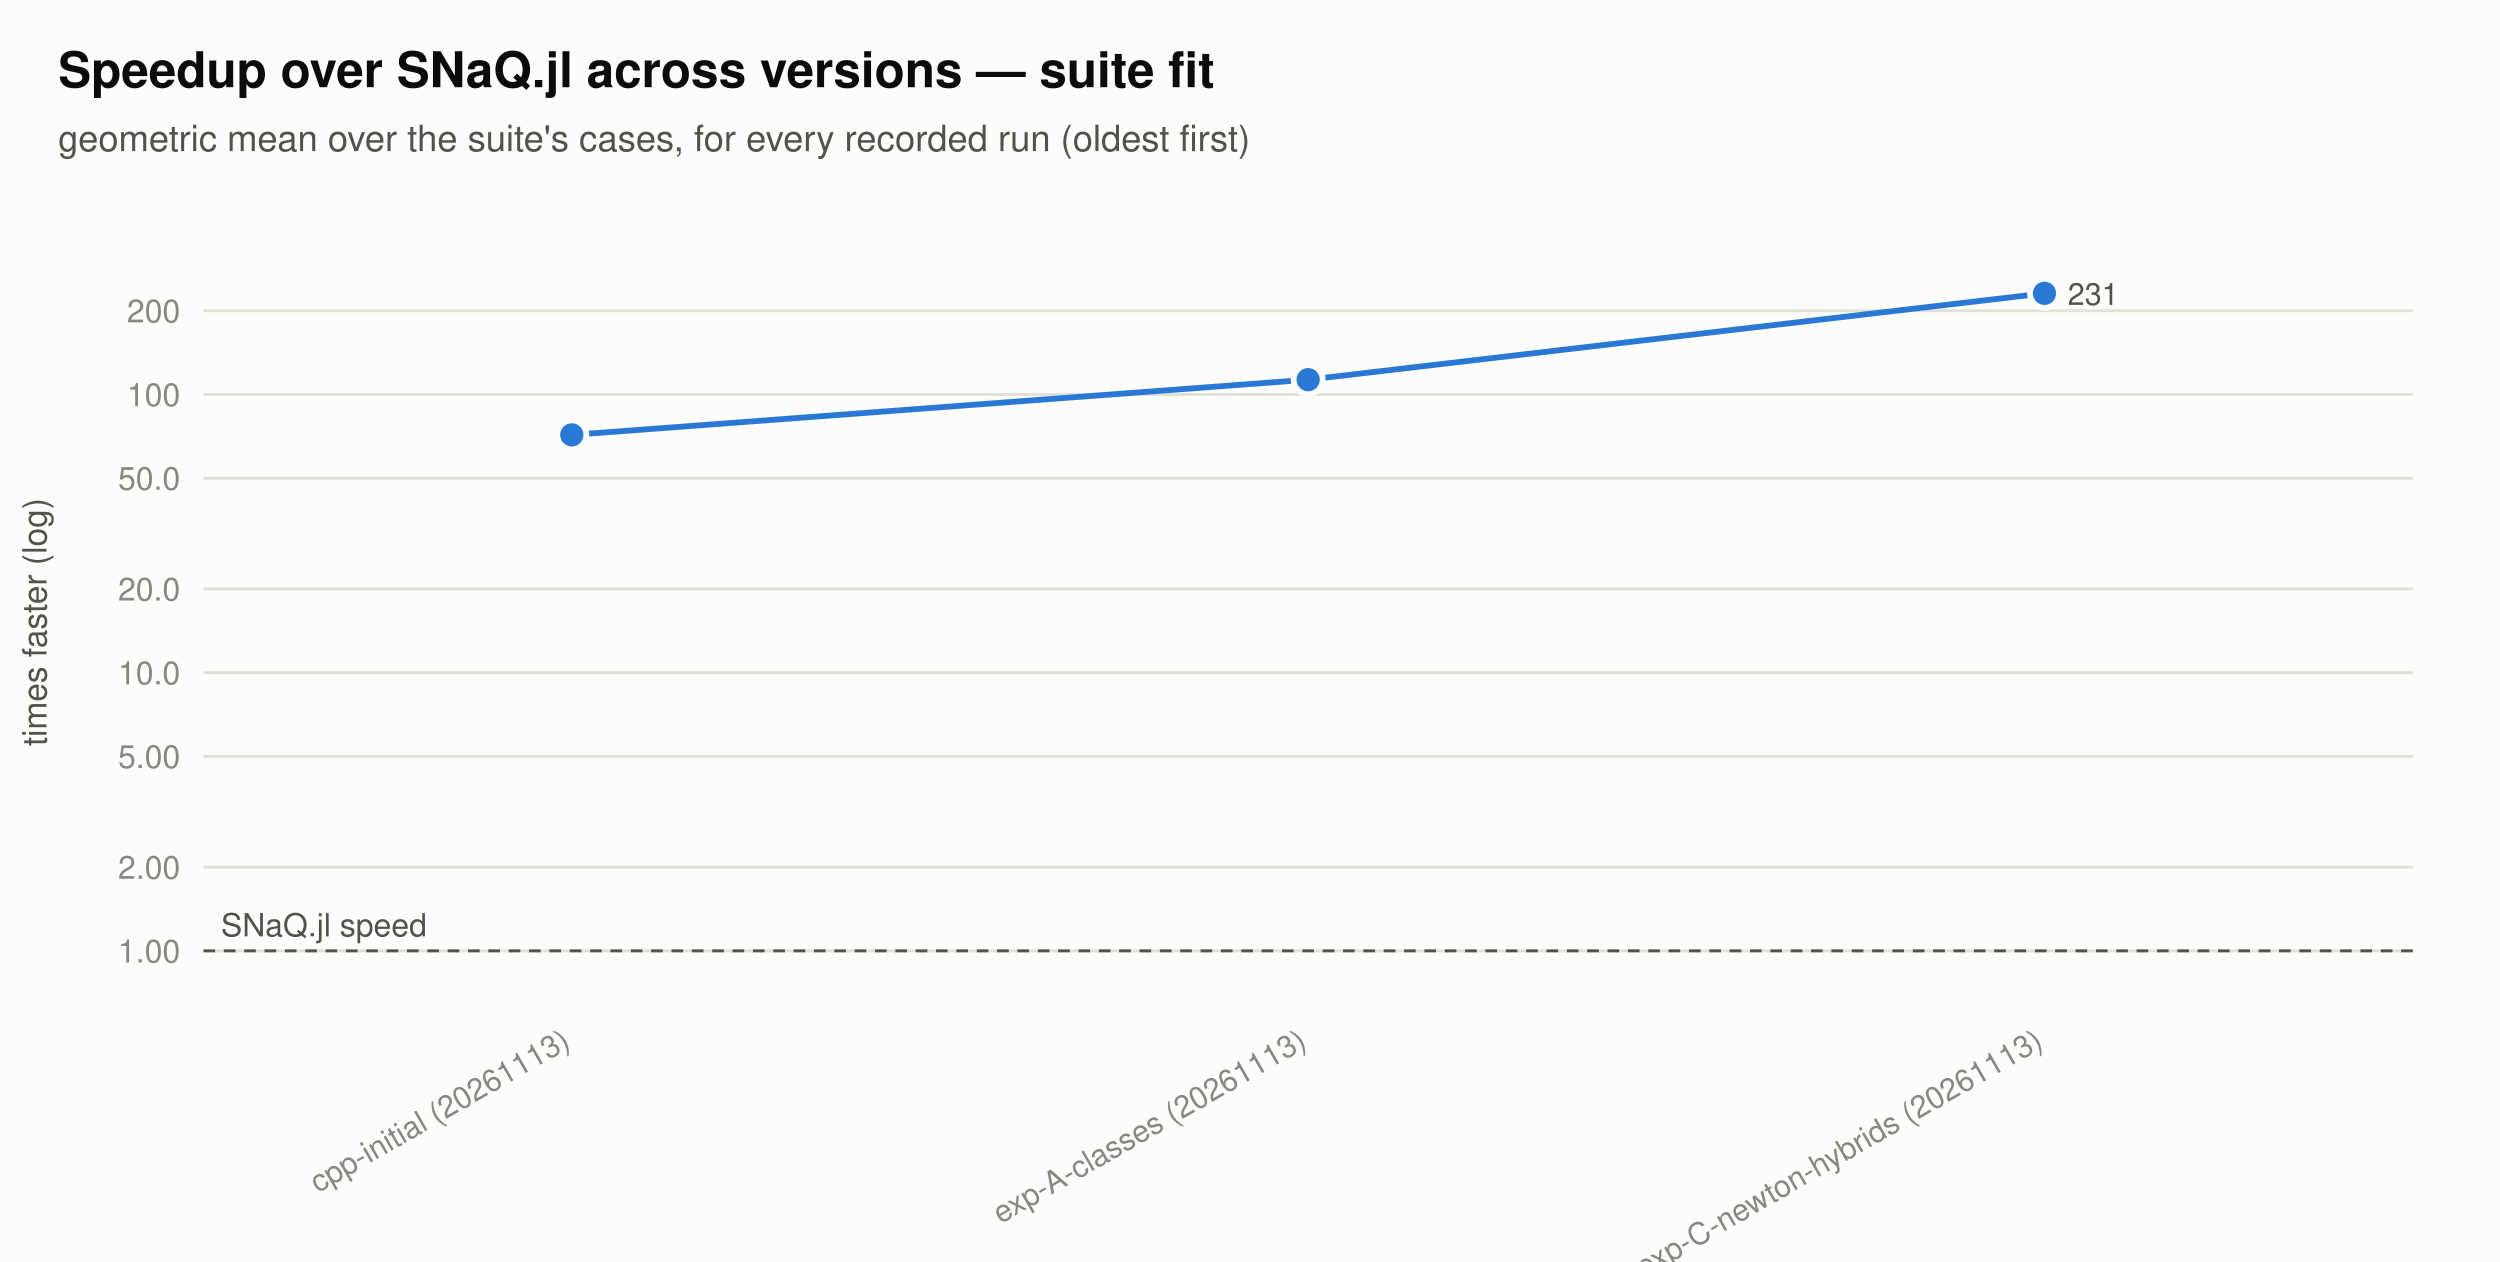
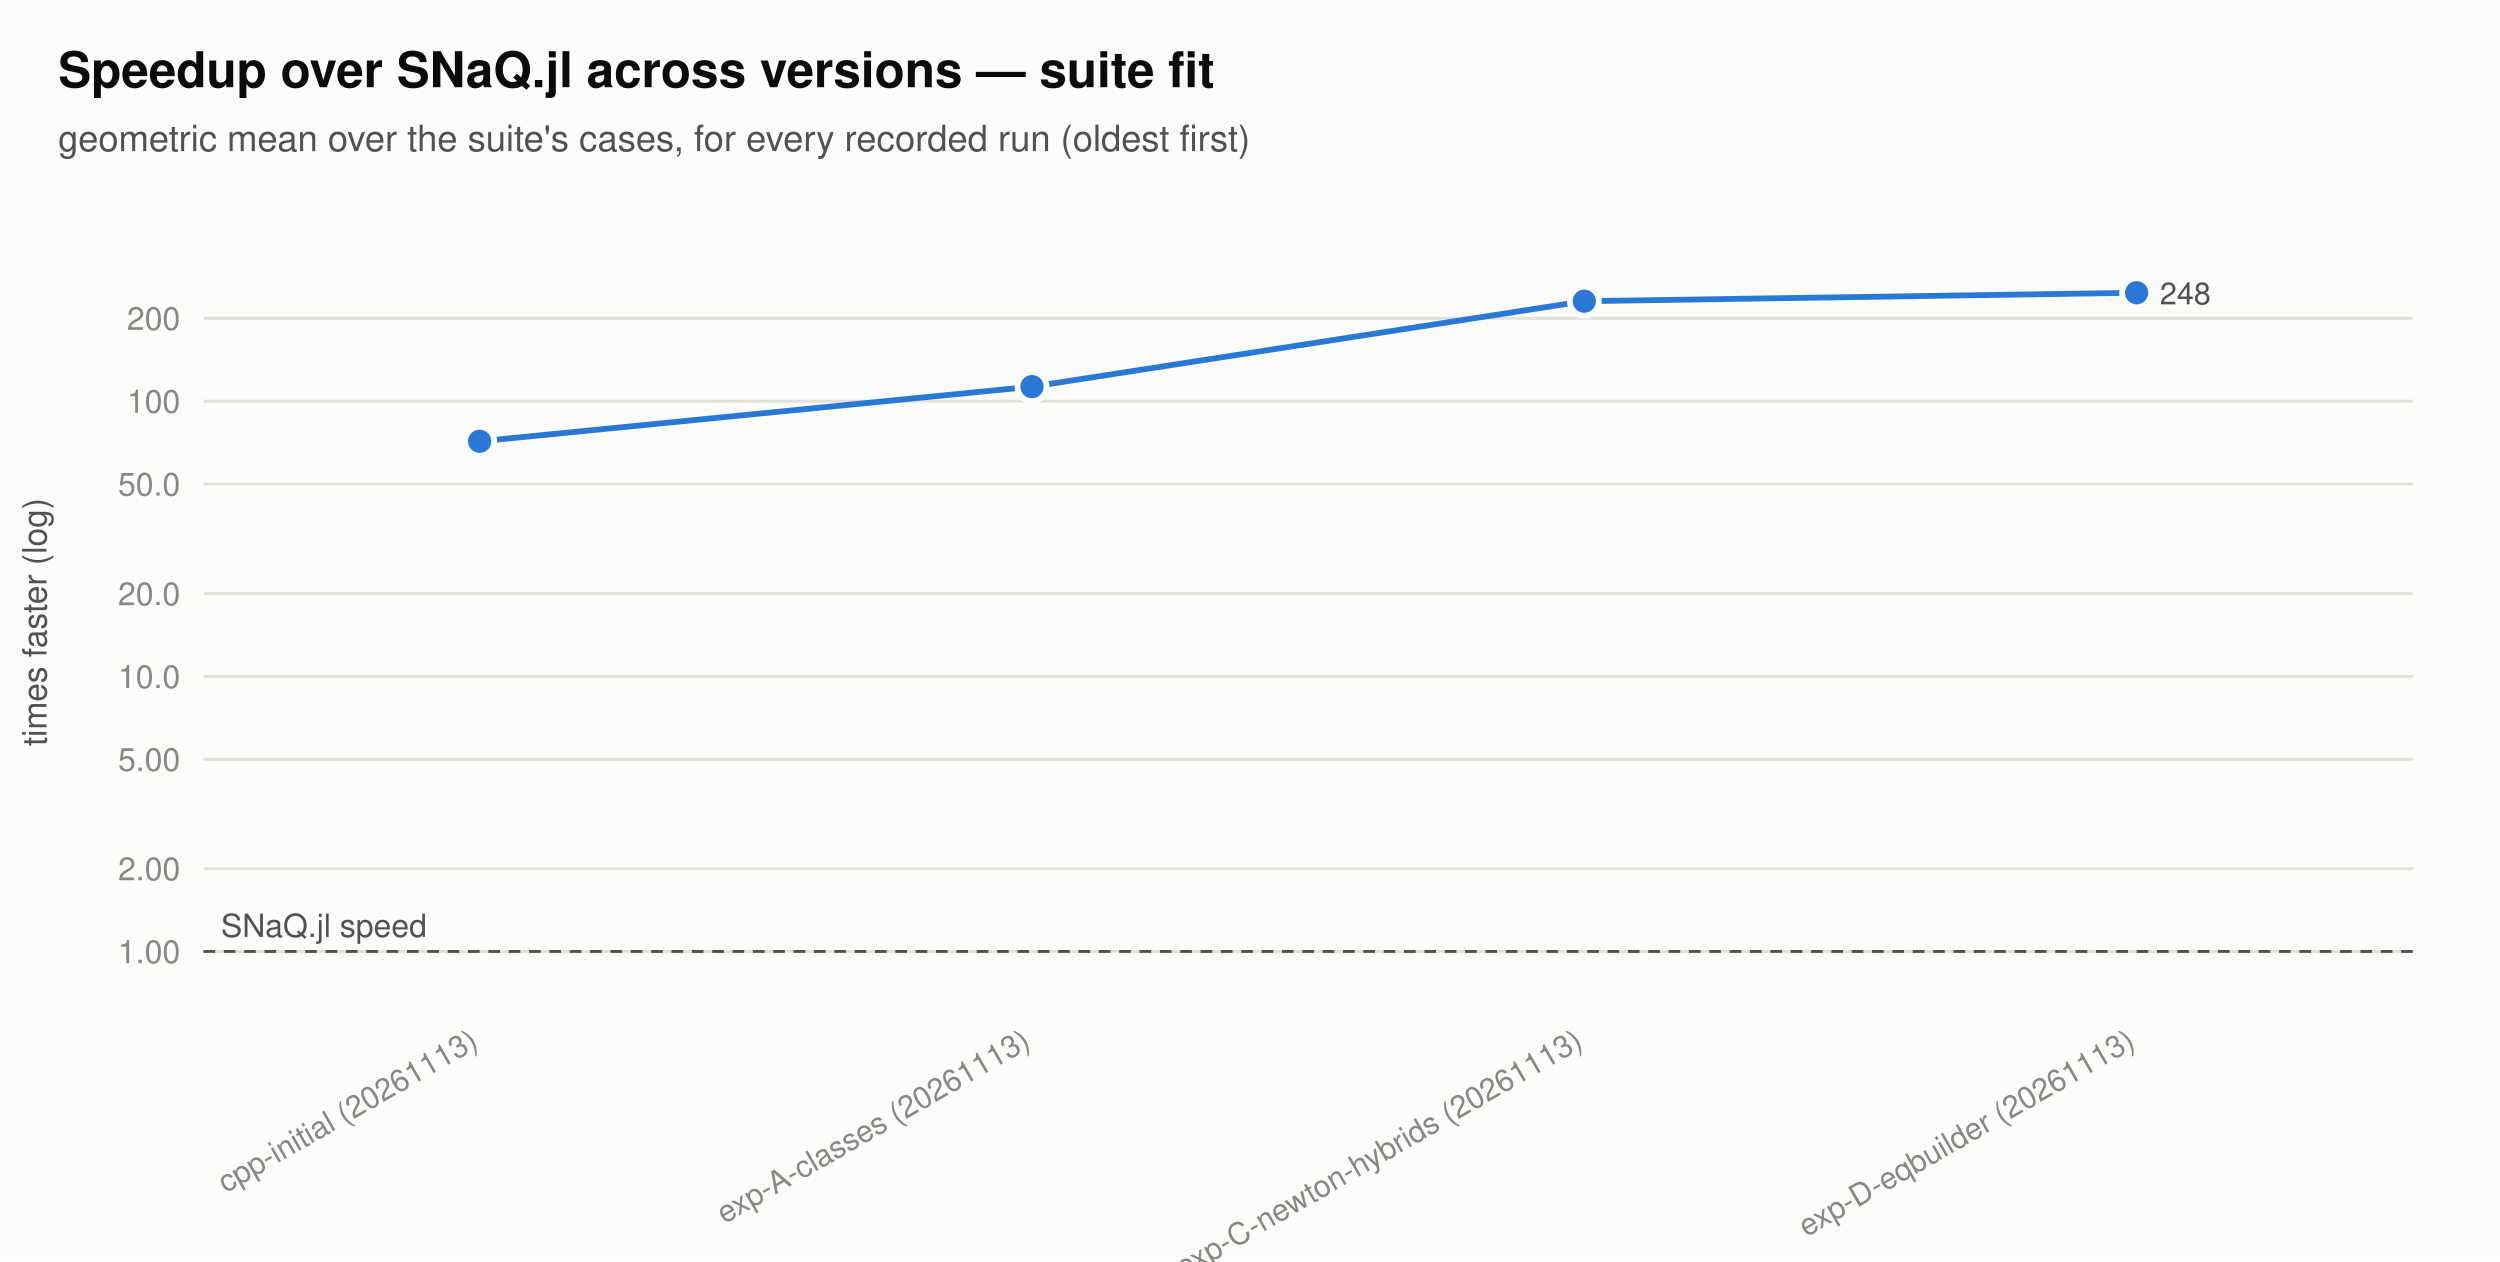
<svg xmlns="http://www.w3.org/2000/svg" width="860" height="434" viewBox="0 0 860 434" font-family="-apple-system, BlinkMacSystemFont, 'Segoe UI', Helvetica, Arial, sans-serif">
  <rect width="860" height="434" fill="#fcfcfb" />
  <text x="20" y="30" font-size="17" font-weight="600" fill="#0b0b0b">Speedup over SNaQ.jl across versions — suite fit</text>
  <text x="20" y="52" font-size="12.5" fill="#52514e">geometric mean over the suite's cases, for every recorded run (oldest first)</text>
-   <line x1="70" y1="327.1" x2="830" y2="327.1" stroke="#e1e0d9" stroke-width="1" />
-   <text x="62" y="331.1" font-size="11" fill="#898781" text-anchor="end">1.00</text>
-   <line x1="70" y1="298.3" x2="830" y2="298.3" stroke="#e1e0d9" stroke-width="1" />
-   <text x="62" y="302.3" font-size="11" fill="#898781" text-anchor="end">2.00</text>
-   <line x1="70" y1="260.2" x2="830" y2="260.2" stroke="#e1e0d9" stroke-width="1" />
-   <text x="62" y="264.2" font-size="11" fill="#898781" text-anchor="end">5.00</text>
-   <line x1="70" y1="231.4" x2="830" y2="231.4" stroke="#e1e0d9" stroke-width="1" />
-   <text x="62" y="235.4" font-size="11" fill="#898781" text-anchor="end">10.0</text>
-   <line x1="70" y1="202.6" x2="830" y2="202.6" stroke="#e1e0d9" stroke-width="1" />
-   <text x="62" y="206.6" font-size="11" fill="#898781" text-anchor="end">20.0</text>
-   <line x1="70" y1="164.5" x2="830" y2="164.5" stroke="#e1e0d9" stroke-width="1" />
-   <text x="62" y="168.5" font-size="11" fill="#898781" text-anchor="end">50.0</text>
-   <line x1="70" y1="135.7" x2="830" y2="135.7" stroke="#e1e0d9" stroke-width="1" />
-   <text x="62" y="139.7" font-size="11" fill="#898781" text-anchor="end">100</text>
-   <line x1="70" y1="106.9" x2="830" y2="106.9" stroke="#e1e0d9" stroke-width="1" />
-   <text x="62" y="110.9" font-size="11" fill="#898781" text-anchor="end">200</text>
+   <line x1="70" y1="327.3" x2="830" y2="327.3" stroke="#e1e0d9" stroke-width="1" />
+   <text x="62" y="331.3" font-size="11" fill="#898781" text-anchor="end">1.00</text>
+   <line x1="70" y1="298.8" x2="830" y2="298.8" stroke="#e1e0d9" stroke-width="1" />
+   <text x="62" y="302.8" font-size="11" fill="#898781" text-anchor="end">2.00</text>
+   <line x1="70" y1="261.2" x2="830" y2="261.2" stroke="#e1e0d9" stroke-width="1" />
+   <text x="62" y="265.2" font-size="11" fill="#898781" text-anchor="end">5.00</text>
+   <line x1="70" y1="232.7" x2="830" y2="232.7" stroke="#e1e0d9" stroke-width="1" />
+   <text x="62" y="236.7" font-size="11" fill="#898781" text-anchor="end">10.0</text>
+   <line x1="70" y1="204.2" x2="830" y2="204.2" stroke="#e1e0d9" stroke-width="1" />
+   <text x="62" y="208.2" font-size="11" fill="#898781" text-anchor="end">20.0</text>
+   <line x1="70" y1="166.5" x2="830" y2="166.5" stroke="#e1e0d9" stroke-width="1" />
+   <text x="62" y="170.5" font-size="11" fill="#898781" text-anchor="end">50.0</text>
+   <line x1="70" y1="138.0" x2="830" y2="138.0" stroke="#e1e0d9" stroke-width="1" />
+   <text x="62" y="142.0" font-size="11" fill="#898781" text-anchor="end">100</text>
+   <line x1="70" y1="109.5" x2="830" y2="109.5" stroke="#e1e0d9" stroke-width="1" />
+   <text x="62" y="113.5" font-size="11" fill="#898781" text-anchor="end">200</text>
  <text x="16" y="214.0" font-size="11.5" fill="#52514e" text-anchor="middle" transform="rotate(-90 16 214.0)">times faster (log)</text>
-   <line x1="70" y1="327.1" x2="830" y2="327.1" stroke="#52514e" stroke-width="1" stroke-dasharray="4 3" />
-   <text x="76" y="322.1" font-size="11" fill="#52514e">SNaQ.jl speed</text>
-   <text x="196.7" y="360" font-size="10.5" fill="#898781" text-anchor="end" transform="rotate(-30 196.7 360)">cpp-initial (20261113)</text>
-   <text x="450.0" y="360" font-size="10.5" fill="#898781" text-anchor="end" transform="rotate(-30 450.0 360)">exp-A-classes (20261113)</text>
-   <text x="703.3" y="360" font-size="10.5" fill="#898781" text-anchor="end" transform="rotate(-30 703.3 360)">exp-C-newton-hybrids (20261113)</text>
-   <path d="M196.7,149.6 L450.0,130.6 L703.3,100.9" fill="none" stroke="#2a78d6" stroke-width="2" stroke-linejoin="round" />
+   <line x1="70" y1="327.3" x2="830" y2="327.3" stroke="#52514e" stroke-width="1" stroke-dasharray="4 3" />
+   <text x="76" y="322.3" font-size="11" fill="#52514e">SNaQ.jl speed</text>
+   <text x="165.0" y="360" font-size="10.5" fill="#898781" text-anchor="end" transform="rotate(-30 165.0 360)">cpp-initial (20261113)</text>
+   <text x="355.0" y="360" font-size="10.5" fill="#898781" text-anchor="end" transform="rotate(-30 355.0 360)">exp-A-classes (20261113)</text>
+   <text x="545.0" y="360" font-size="10.5" fill="#898781" text-anchor="end" transform="rotate(-30 545.0 360)">exp-C-newton-hybrids (20261113)</text>
+   <text x="735.0" y="360" font-size="10.5" fill="#898781" text-anchor="end" transform="rotate(-30 735.0 360)">exp-D-eqbuilder (20261113)</text>
+   <path d="M165.0,151.8 L355.0,133.0 L545.0,103.6 L735.0,100.7" fill="none" stroke="#2a78d6" stroke-width="2" stroke-linejoin="round" />
  <g>
-     <circle cx="196.7" cy="149.6" r="5" fill="#2a78d6" stroke="#fcfcfb" stroke-width="2" />
+     <circle cx="165.0" cy="151.8" r="5" fill="#2a78d6" stroke="#fcfcfb" stroke-width="2" />
  </g>
  <g>
-     <circle cx="450.0" cy="130.6" r="5" fill="#2a78d6" stroke="#fcfcfb" stroke-width="2" />
+     <circle cx="355.0" cy="133.0" r="5" fill="#2a78d6" stroke="#fcfcfb" stroke-width="2" />
  </g>
  <g>
-     <circle cx="703.3" cy="100.9" r="5" fill="#2a78d6" stroke="#fcfcfb" stroke-width="2" />
+     <circle cx="545.0" cy="103.6" r="5" fill="#2a78d6" stroke="#fcfcfb" stroke-width="2" />
  </g>
-   <text x="711.3" y="104.9" font-size="10.5" fill="#52514e">231</text>
+   <g>
+     <circle cx="735.0" cy="100.7" r="5" fill="#2a78d6" stroke="#fcfcfb" stroke-width="2" />
+   </g>
+   <text x="743.0" y="104.7" font-size="10.5" fill="#52514e">248</text>
</svg>
